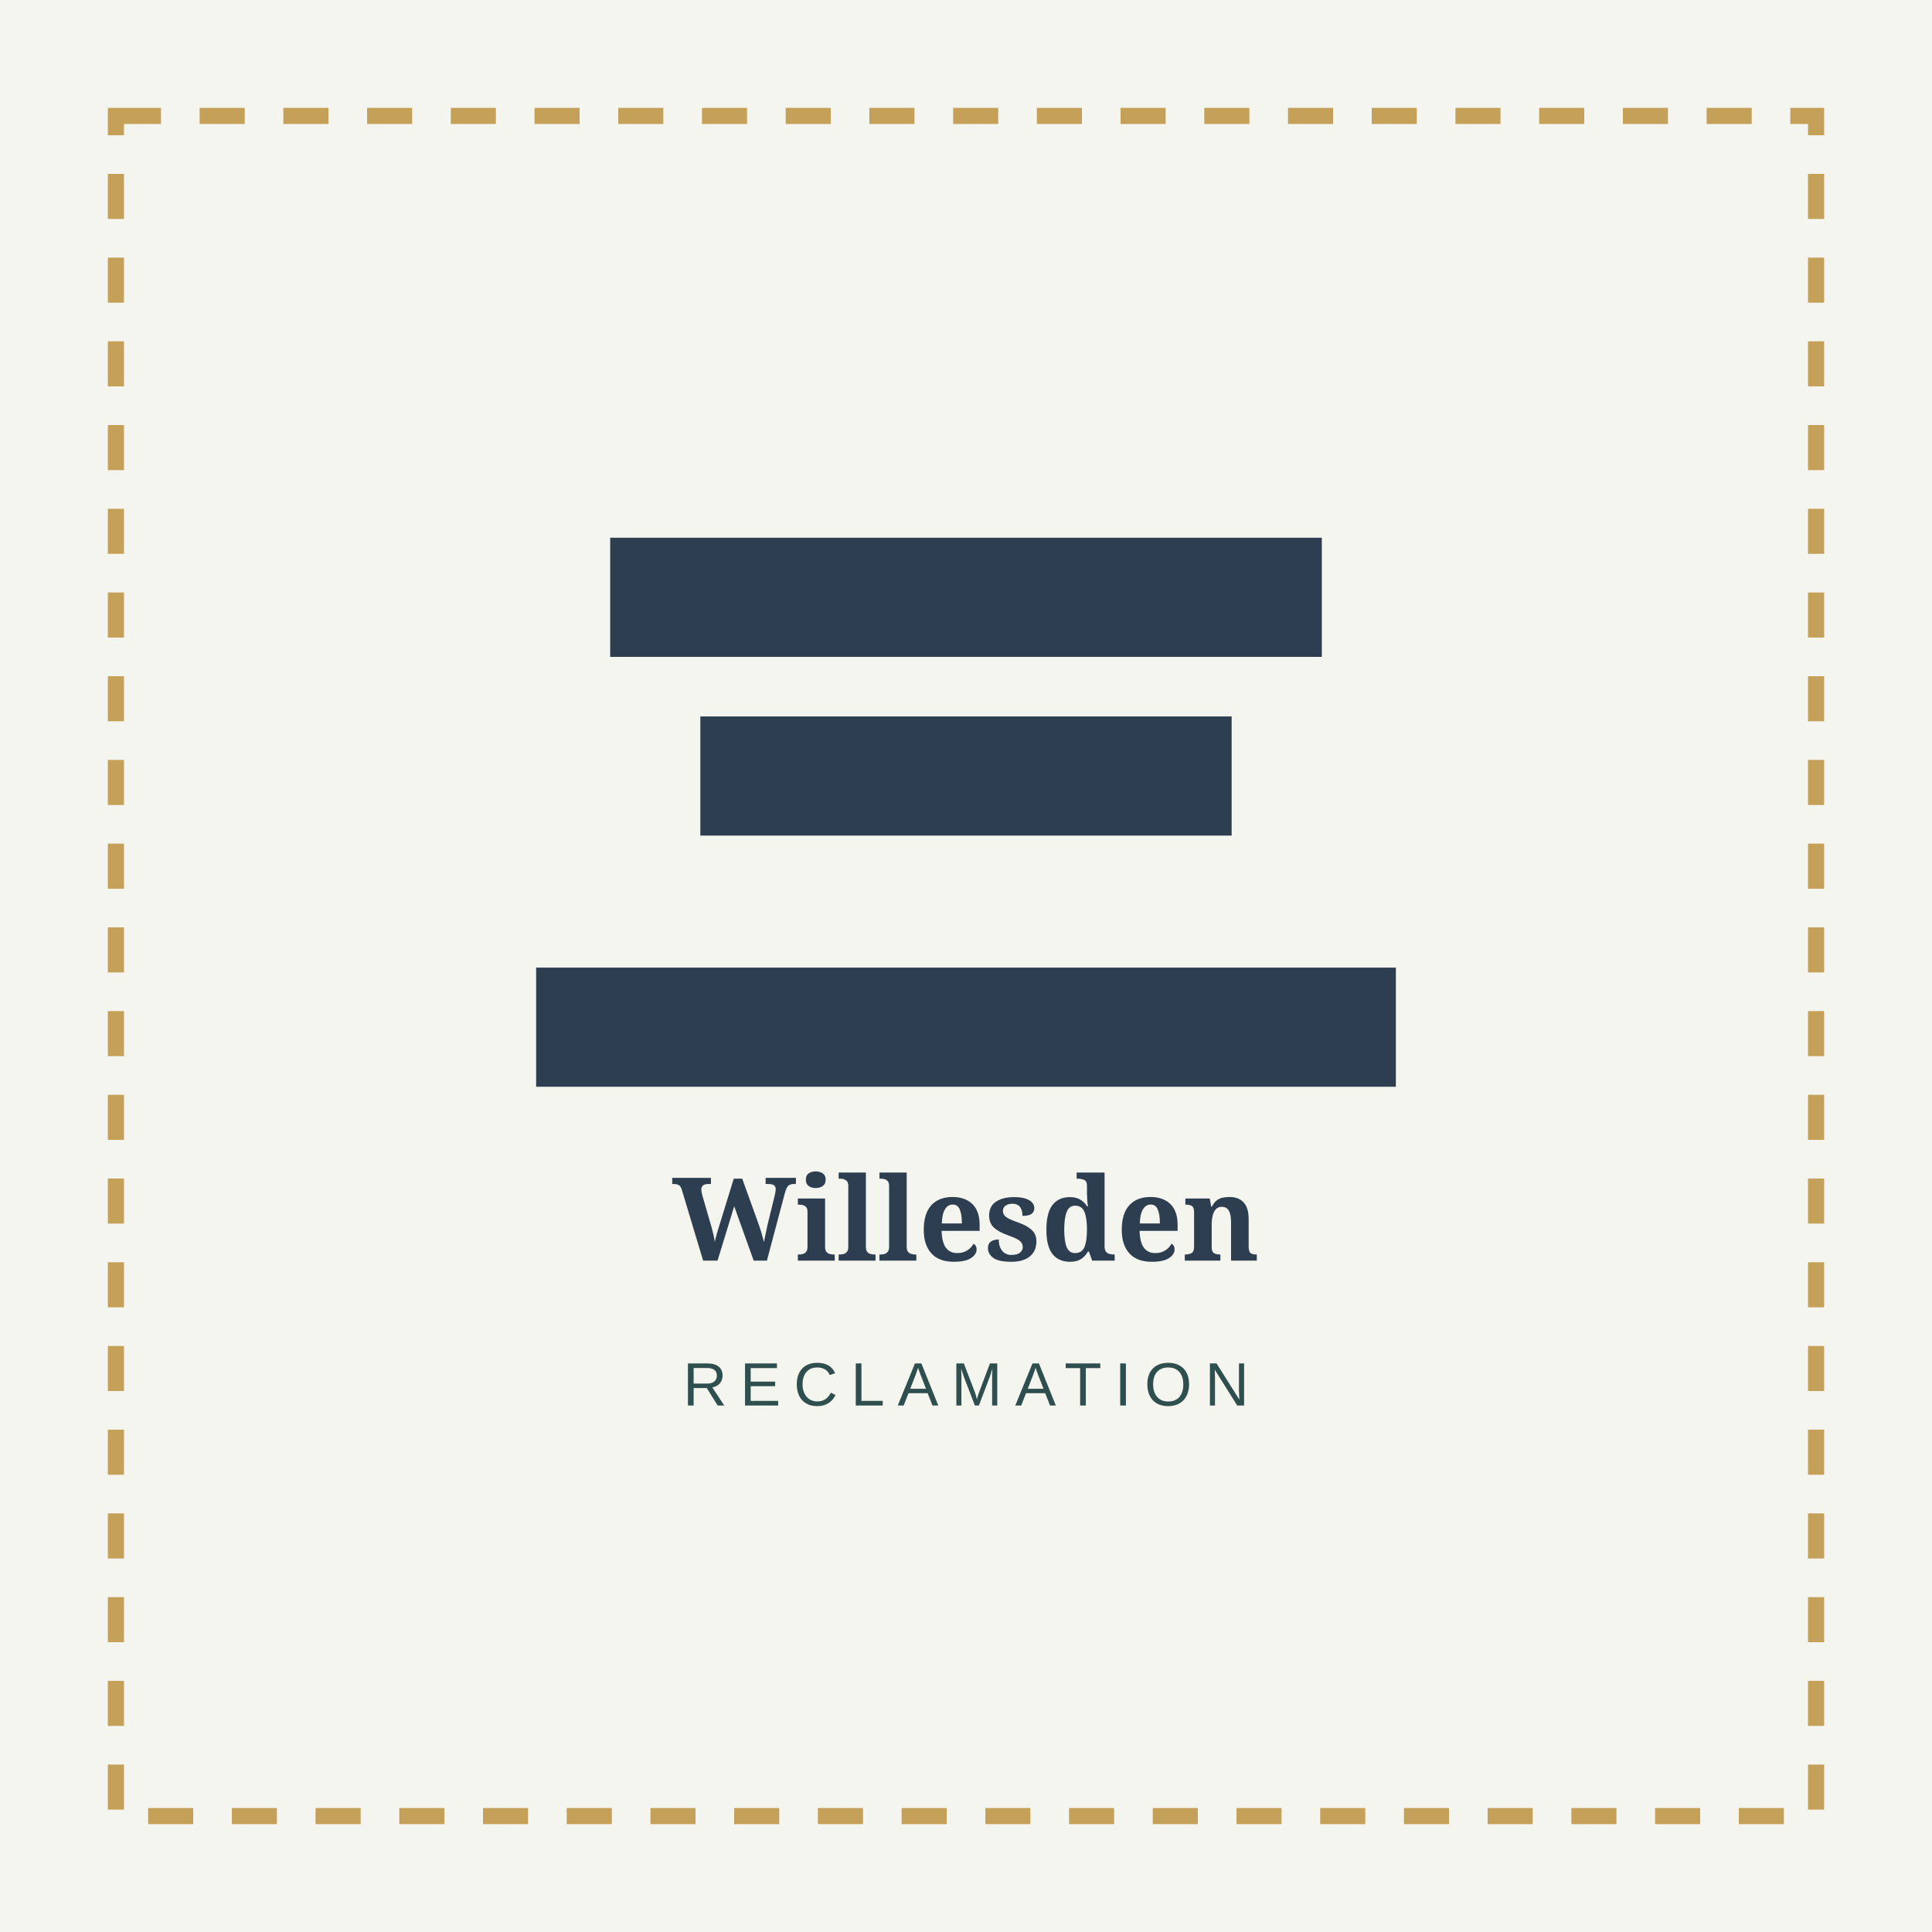
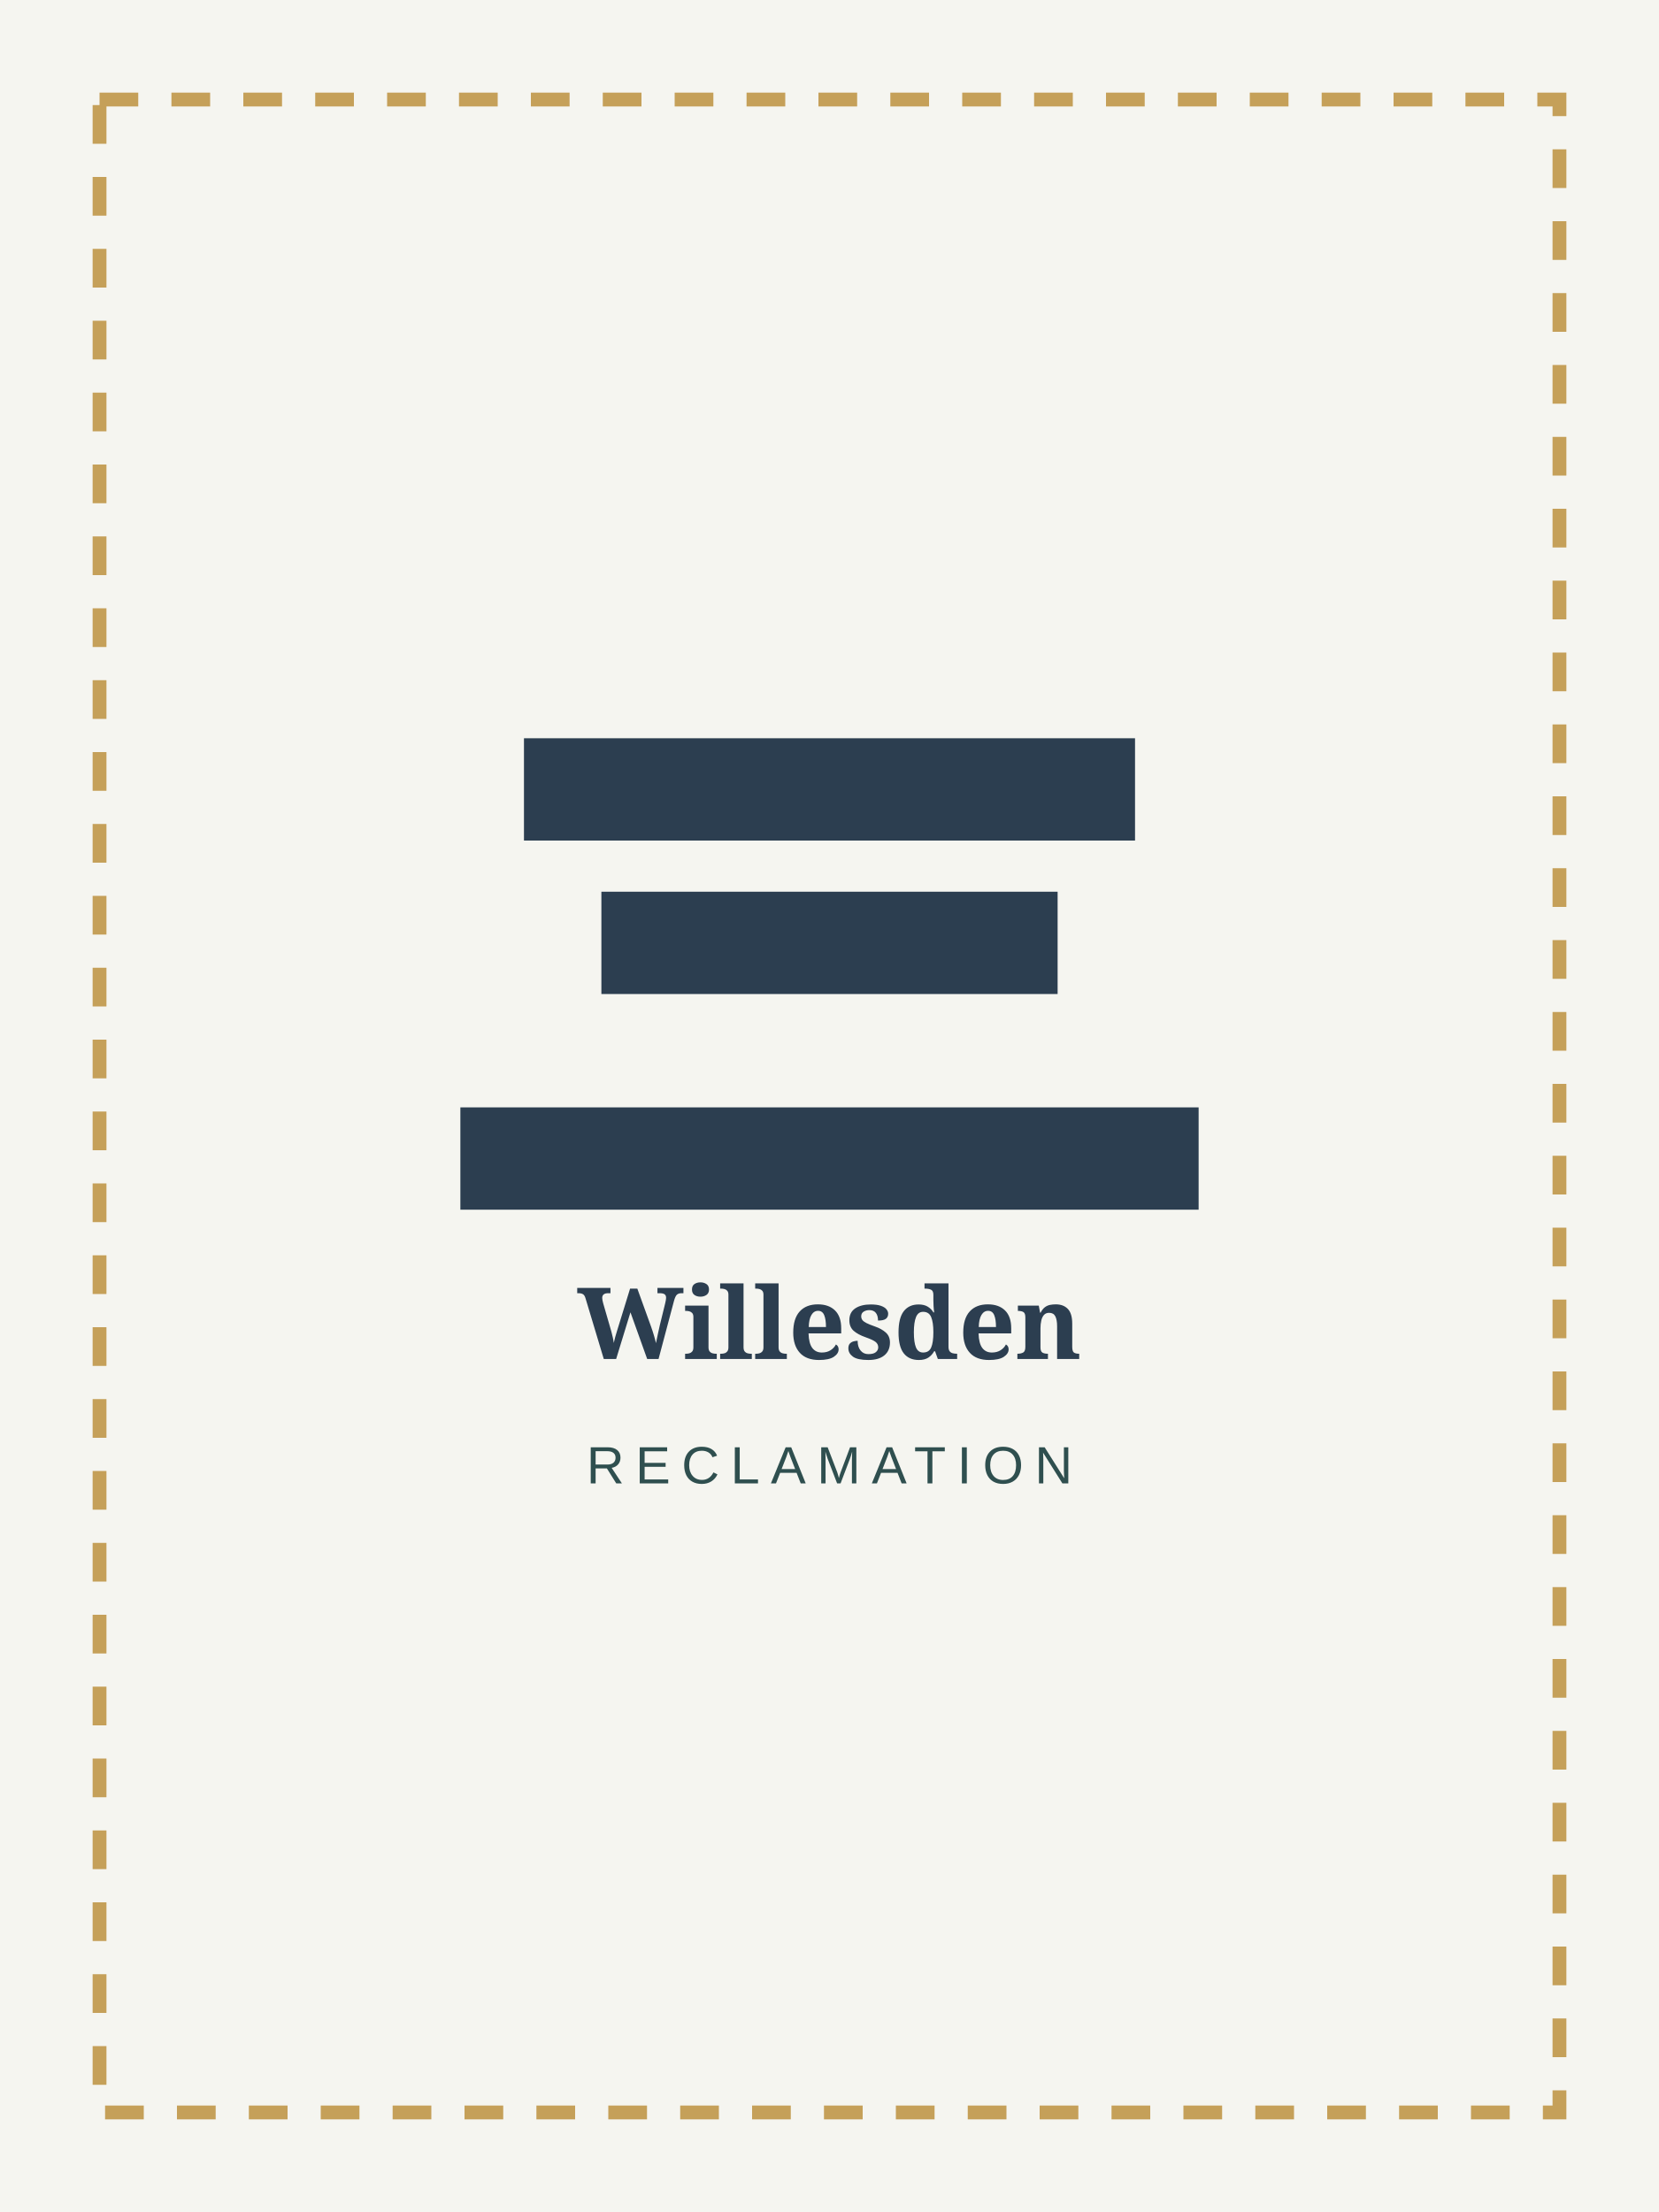
- <svg xmlns="http://www.w3.org/2000/svg" width="1200" height="1200" viewBox="0 0 1200 1200" role="img" aria-labelledby="title desc">
-   <rect width="1200" height="1200" fill="#f5f5f0" />
-   <rect x="72" y="72" width="1056" height="1056" fill="none" stroke="#c5a059" stroke-width="10" stroke-dasharray="28 24" />
+ <svg xmlns="http://www.w3.org/2000/svg" width="1200" height="1600" viewBox="0 0 1200 1600" role="img" aria-labelledby="title desc">
+   <rect width="1200" height="1600" fill="#f5f5f0" />
+   <rect x="72" y="72" width="1056" height="1456" fill="none" stroke="#c5a059" stroke-width="10" stroke-dasharray="28 24" />
  <g fill="#2c3e50">
-     <path d="M333 601h534v74H333z" />
-     <path d="M379 334h442v74H379z" />
-     <path d="M435 445h330v74H435z" />
+     <path d="M333 801h534v74H333z" />
+     <path d="M379 534h442v74H379z" />
+     <path d="M435 645h330v74H435z" />
  </g>
-   <text x="600" y="783" text-anchor="middle" font-family="Georgia, serif" font-size="72" font-weight="700" fill="#2c3e50">Willesden</text>
-   <text x="600" y="873" text-anchor="middle" font-family="Arial, sans-serif" font-size="38" letter-spacing="8" fill="#2f4f4f">RECLAMATION</text>
+   <text x="600" y="983" text-anchor="middle" font-family="Georgia, serif" font-size="72" font-weight="700" fill="#2c3e50">Willesden</text>
+   <text x="600" y="1073" text-anchor="middle" font-family="Arial, sans-serif" font-size="38" letter-spacing="8" fill="#2f4f4f">RECLAMATION</text>
</svg>
